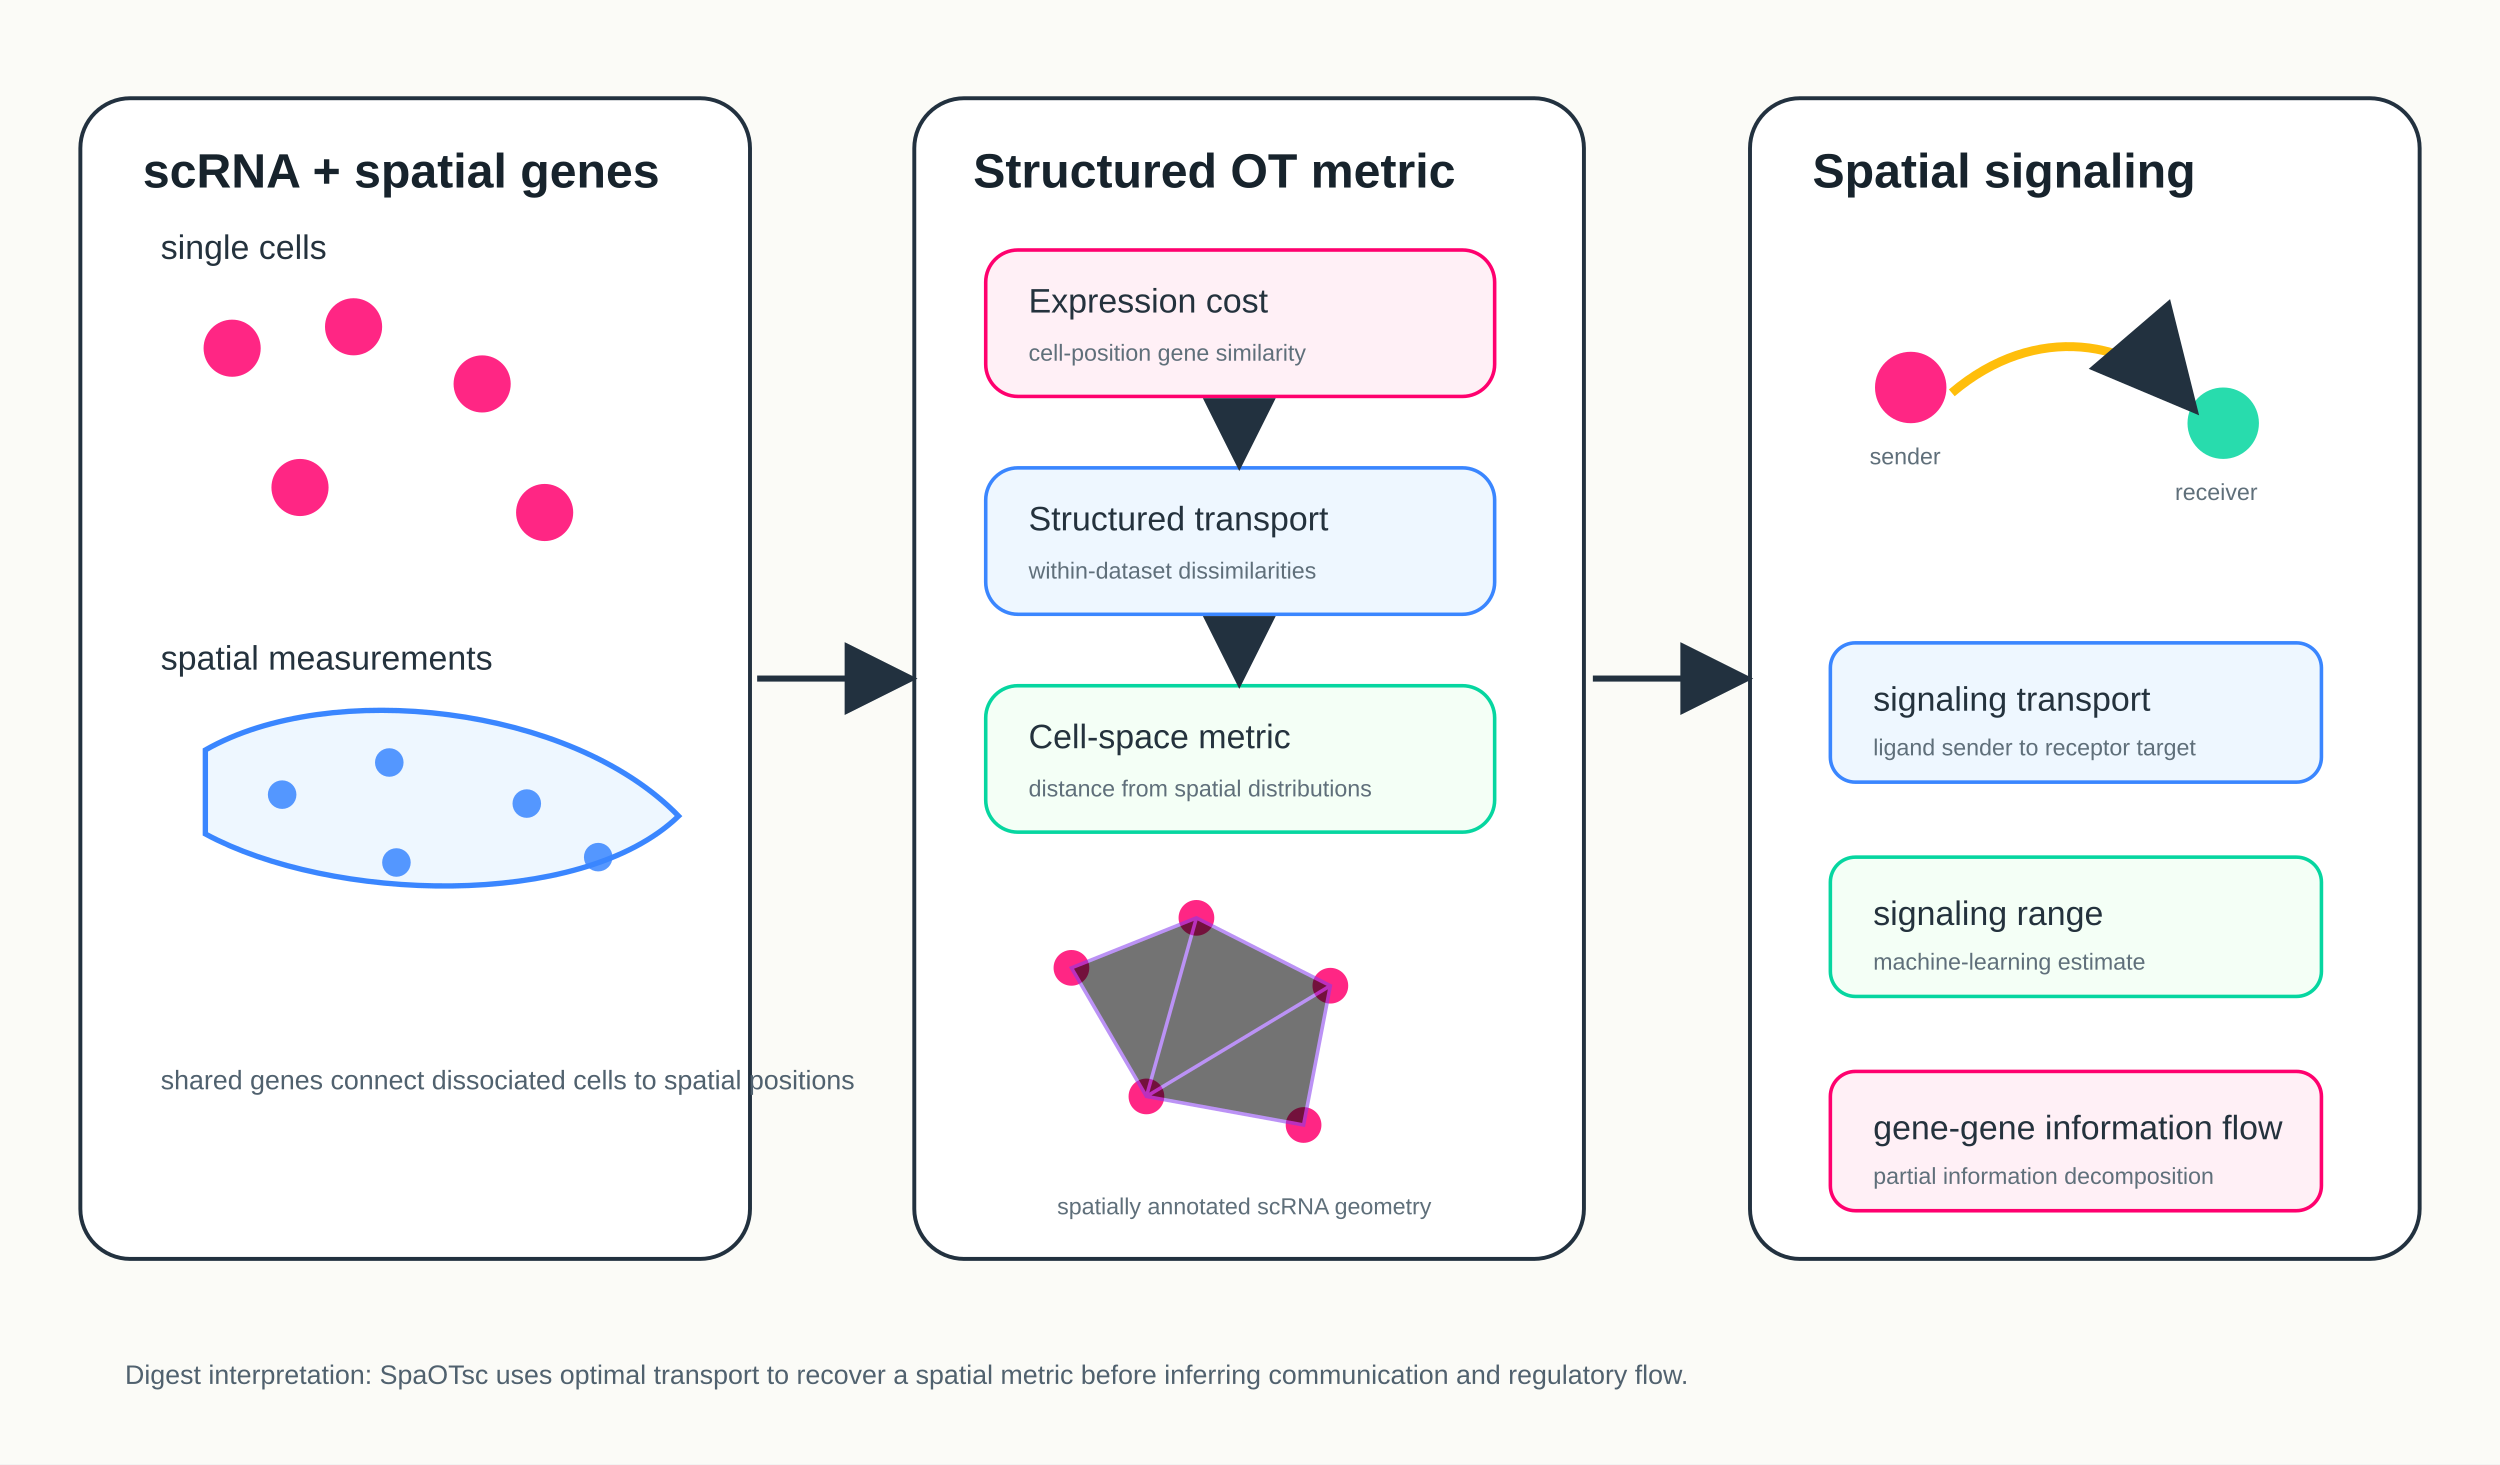
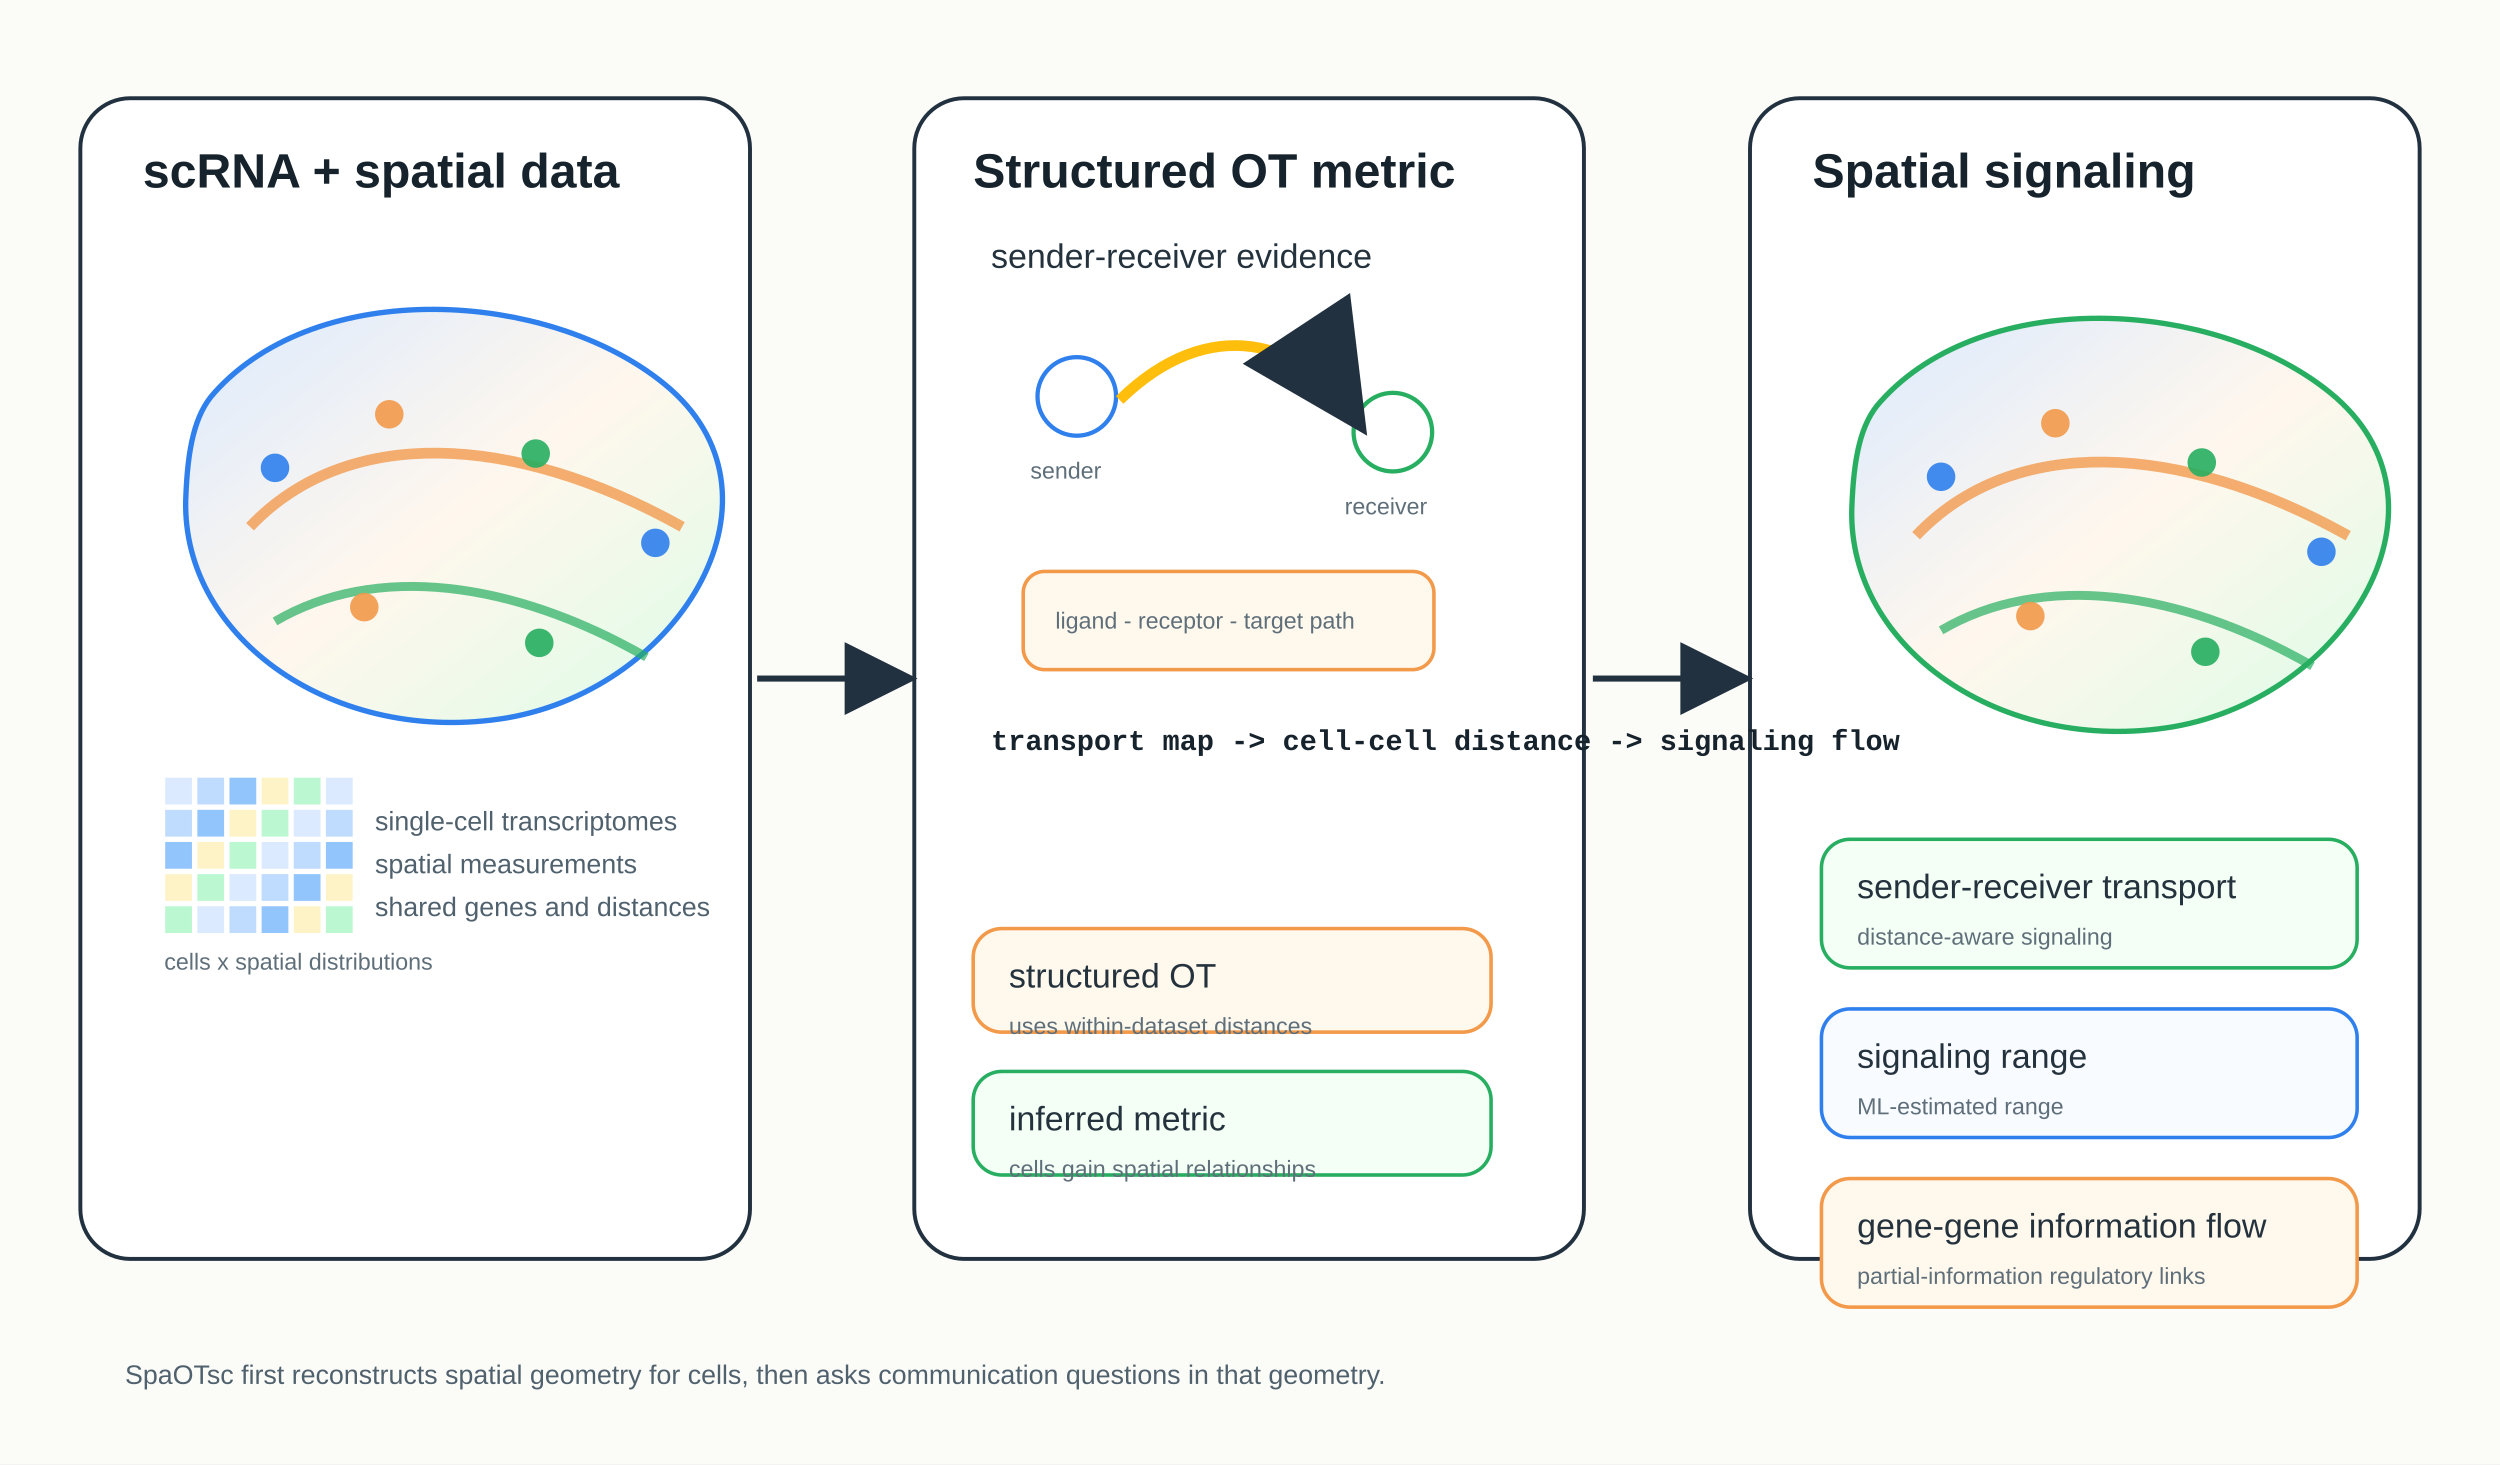
<svg xmlns="http://www.w3.org/2000/svg" width="1400" height="820" viewBox="0 0 1400 820" role="img" aria-labelledby="title desc">
  <defs>
+     <linearGradient id="tissue" x1="0" x2="1" y1="0" y2="1">
+       <stop offset="0" stop-color="#dbeafe" />
+       <stop offset=".5" stop-color="#fff7ed" />
+       <stop offset="1" stop-color="#dcfce7" />
+     </linearGradient>
    <marker id="arrow" markerWidth="12" markerHeight="12" refX="10" refY="6" orient="auto">
      <path d="M0,0 L12,6 L0,12 z" fill="#22313f" />
    </marker>
-     <style>.bg{fill:#fbfbf7}.panel{fill:#fff;stroke:#22313f;stroke-width:2.2}.h{font:700 27px Arial,sans-serif;fill:#17232c}.t{font:19px Arial,sans-serif;fill:#24323d}.s{font:15px Arial,sans-serif;fill:#50616e}.xs{font:13px Arial,sans-serif;fill:#5f6f7a}.arrow{stroke:#22313f;stroke-width:3.4;fill:none;marker-end:url(#arrow)}.sc{fill:#ff006e;opacity:.85}.sp{fill:#3a86ff;opacity:.85}.rec{fill:#06d6a0;opacity:.86}.chip{fill:#fff0f6;stroke:#ff006e;stroke-width:2}.chip2{fill:#eef7ff;stroke:#3a86ff;stroke-width:2}.chip3{fill:#f4fff6;stroke:#06d6a0;stroke-width:2}.link{stroke:#8338ec;stroke-width:2;opacity:.55}.signal{stroke:#ffbe0b;stroke-width:5;fill:none;marker-end:url(#arrow)}</style>
+     <style>
+       .bg{fill:#fbfbf7}.panel{fill:#fff;stroke:#22313f;stroke-width:2.2}.h{font:700 27px Arial,sans-serif;fill:#17232c}.t{font:19px Arial,sans-serif;fill:#24323d}.s{font:15px Arial,sans-serif;fill:#50616e}.xs{font:13px Arial,sans-serif;fill:#5f6f7a}.formula{font:700 16px "Courier New",monospace;fill:#17232c}.arrow{stroke:#22313f;stroke-width:3.4;fill:none;marker-end:url(#arrow)}.arrow2{stroke:#22313f;stroke-width:3;fill:none;marker-end:url(#arrow)}.chip{fill:#f8fbff;stroke:#2f80ed;stroke-width:2}.chip2{fill:#fff8ed;stroke:#f2994a;stroke-width:2}.chip3{fill:#f4fff6;stroke:#27ae60;stroke-width:2}.spot{opacity:.9}.a{fill:#2f80ed}.b{fill:#f2994a}.c{fill:#27ae60}.node{fill:#fff;stroke-width:2.4}.blue{stroke:#2f80ed}.orange{stroke:#f2994a}.green{stroke:#27ae60}.soft{stroke:#7b61ff;stroke-width:2.2;opacity:.58;fill:none}.edge{stroke:#34495e;stroke-width:2.1;opacity:.62;fill:none}.strong{stroke:#f2994a;stroke-width:4;opacity:.85}
+     </style>
  </defs>
  <rect class="bg" width="1400" height="820" />
  <rect class="panel" x="45" y="55" width="375" height="650" rx="28" />
  <rect class="panel" x="512" y="55" width="375" height="650" rx="28" />
  <rect class="panel" x="980" y="55" width="375" height="650" rx="28" />
-   <text class="h" x="80" y="105">scRNA + spatial genes</text>
+   <text class="h" x="80" y="105">scRNA + spatial data</text>
  <text class="h" x="545" y="105">Structured OT metric</text>
  <text class="h" x="1015" y="105">Spatial signaling</text>
-   <g transform="translate(90 145)">
-     <text class="t" x="0" y="0">single cells</text>
-     <circle class="sc" cx="40" cy="50" r="16" />
-     <circle class="sc" cx="108" cy="38" r="16" />
-     <circle class="sc" cx="180" cy="70" r="16" />
-     <circle class="sc" cx="78" cy="128" r="16" />
-     <circle class="sc" cx="215" cy="142" r="16" />
-     <text class="t" x="0" y="230">spatial measurements</text>
-     <path d="M25 275 C95 235 230 250 290 312 C235 365 95 360 25 322 Z" fill="#eef7ff" stroke="#3a86ff" stroke-width="3" />
-     <circle class="sp" cx="68" cy="300" r="8" />
-     <circle class="sp" cx="128" cy="282" r="8" />
-     <circle class="sp" cx="205" cy="305" r="8" />
-     <circle class="sp" cx="245" cy="335" r="8" />
-     <circle class="sp" cx="132" cy="338" r="8" />
-     <text class="s" x="0" y="465">shared genes connect dissociated cells to spatial positions</text>
+   <g transform="translate(82 150)">
+     <path d="M38 70 C96 5 225 12 290 65 C365 126 300 235 202 252 C106 268 20 208 22 130 C23 101 27 82 38 70 Z" fill="url(#tissue)" stroke="#2f80ed" stroke-width="3" />
+     <path d="M58 145 C112 88 205 92 300 145" stroke="#f2994a" stroke-width="6" fill="none" opacity=".78" />
+     <path d="M72 198 C128 165 205 175 280 218" stroke="#27ae60" stroke-width="5" fill="none" opacity=".7" />
+     <circle class="spot a" cx="72" cy="112" r="8" />
+     <circle class="spot b" cx="136" cy="82" r="8" />
+     <circle class="spot c" cx="218" cy="104" r="8" />
+     <circle class="spot a" cx="285" cy="154" r="8" />
+     <circle class="spot b" cx="122" cy="190" r="8" />
+     <circle class="spot c" cx="220" cy="210" r="8" />
  </g>
+   <g>
+     <rect x="92" y="435" width="16" height="16" fill="#dbeafe" stroke="#fff" />
+     <rect x="110" y="435" width="16" height="16" fill="#bfdbfe" stroke="#fff" />
+     <rect x="128" y="435" width="16" height="16" fill="#93c5fd" stroke="#fff" />
+     <rect x="146" y="435" width="16" height="16" fill="#fef3c7" stroke="#fff" />
+     <rect x="164" y="435" width="16" height="16" fill="#bbf7d0" stroke="#fff" />
+     <rect x="182" y="435" width="16" height="16" fill="#dbeafe" stroke="#fff" />
+     <rect x="92" y="453" width="16" height="16" fill="#bfdbfe" stroke="#fff" />
+     <rect x="110" y="453" width="16" height="16" fill="#93c5fd" stroke="#fff" />
+     <rect x="128" y="453" width="16" height="16" fill="#fef3c7" stroke="#fff" />
+     <rect x="146" y="453" width="16" height="16" fill="#bbf7d0" stroke="#fff" />
+     <rect x="164" y="453" width="16" height="16" fill="#dbeafe" stroke="#fff" />
+     <rect x="182" y="453" width="16" height="16" fill="#bfdbfe" stroke="#fff" />
+     <rect x="92" y="471" width="16" height="16" fill="#93c5fd" stroke="#fff" />
+     <rect x="110" y="471" width="16" height="16" fill="#fef3c7" stroke="#fff" />
+     <rect x="128" y="471" width="16" height="16" fill="#bbf7d0" stroke="#fff" />
+     <rect x="146" y="471" width="16" height="16" fill="#dbeafe" stroke="#fff" />
+     <rect x="164" y="471" width="16" height="16" fill="#bfdbfe" stroke="#fff" />
+     <rect x="182" y="471" width="16" height="16" fill="#93c5fd" stroke="#fff" />
+     <rect x="92" y="489" width="16" height="16" fill="#fef3c7" stroke="#fff" />
+     <rect x="110" y="489" width="16" height="16" fill="#bbf7d0" stroke="#fff" />
+     <rect x="128" y="489" width="16" height="16" fill="#dbeafe" stroke="#fff" />
+     <rect x="146" y="489" width="16" height="16" fill="#bfdbfe" stroke="#fff" />
+     <rect x="164" y="489" width="16" height="16" fill="#93c5fd" stroke="#fff" />
+     <rect x="182" y="489" width="16" height="16" fill="#fef3c7" stroke="#fff" />
+     <rect x="92" y="507" width="16" height="16" fill="#bbf7d0" stroke="#fff" />
+     <rect x="110" y="507" width="16" height="16" fill="#dbeafe" stroke="#fff" />
+     <rect x="128" y="507" width="16" height="16" fill="#bfdbfe" stroke="#fff" />
+     <rect x="146" y="507" width="16" height="16" fill="#93c5fd" stroke="#fff" />
+     <rect x="164" y="507" width="16" height="16" fill="#fef3c7" stroke="#fff" />
+     <rect x="182" y="507" width="16" height="16" fill="#bbf7d0" stroke="#fff" />
+     <text class="xs" x="92" y="543">cells x spatial distributions</text>
+   </g>
+   <text class="s" x="210" y="465">single-cell transcriptomes</text>
+   <text class="s" x="210" y="489">spatial measurements</text>
+   <text class="s" x="210" y="513">shared genes and distances</text>
  <path class="arrow" d="M424 380 C462 380 475 380 507 380" />
-   <g transform="translate(552 140)">
-     <rect class="chip" x="0" y="0" width="285" height="82" rx="18" />
-     <text class="t" x="24" y="35">Expression cost</text>
-     <text class="xs" x="24" y="62">cell-position gene similarity</text>
-     <rect class="chip2" x="0" y="122" width="285" height="82" rx="18" />
-     <text class="t" x="24" y="157">Structured transport</text>
-     <text class="xs" x="24" y="184">within-dataset dissimilarities</text>
-     <rect class="chip3" x="0" y="244" width="285" height="82" rx="18" />
-     <text class="t" x="24" y="279">Cell-space metric</text>
-     <text class="xs" x="24" y="306">distance from spatial distributions</text>
-     <path class="arrow" d="M142 85 L142 117" />
-     <path class="arrow" d="M142 207 L142 239" />
-     <g transform="translate(48 402)">
-       <circle class="sc" cx="0" cy="0" r="10" />
-       <circle class="sc" cx="70" cy="-28" r="10" />
-       <circle class="sc" cx="145" cy="10" r="10" />
-       <circle class="sc" cx="42" cy="72" r="10" />
-       <circle class="sc" cx="130" cy="88" r="10" />
-       <path class="link" d="M0 0 L70 -28 L145 10 L130 88 L42 72 Z M70 -28 L42 72 M145 10 L42 72" />
-       <text class="xs" x="-8" y="138">spatially annotated scRNA geometry</text>
+   <g transform="translate(555 150)">
+     <text class="t" x="0" y="0">sender-receiver evidence</text>
+     <circle class="node blue" cx="48" cy="72" r="22" />
+     <text class="xs" x="22" y="118">sender</text>
+     <circle class="node green" cx="225" cy="92" r="22" />
+     <text class="xs" x="198" y="138">receiver</text>
+     <path d="M72 74 C122 25 175 40 204 84" stroke="#ffbe0b" stroke-width="6" fill="none" marker-end="url(#arrow)" />
+     <rect class="chip2" x="18" y="170" width="230" height="55" rx="12" />
+     <text class="xs" x="36" y="202">ligand - receptor - target path</text>
+     <text class="formula" x="0" y="270">transport map -&gt; cell-cell distance -&gt; signaling flow</text>
+   </g>
+   <rect class="chip2" x="545" y="520" width="290" height="58" rx="16" />
+   <text class="t" x="565" y="553">structured OT</text>
+   <text class="xs" x="565" y="579">uses within-dataset distances</text>
+   <rect class="chip3" x="545" y="600" width="290" height="58" rx="16" />
+   <text class="t" x="565" y="633">inferred metric</text>
+   <text class="xs" x="565" y="659">cells gain spatial relationships</text>
+   <path class="arrow" d="M892 380 C930 380 945 380 975 380" />
+   <g transform="translate(1015 155)">
+     <g transform="translate(0 0)">
+       <path d="M38 70 C96 5 225 12 290 65 C365 126 300 235 202 252 C106 268 20 208 22 130 C23 101 27 82 38 70 Z" fill="url(#tissue)" stroke="#27ae60" stroke-width="3" />
+       <path d="M58 145 C112 88 205 92 300 145" stroke="#f2994a" stroke-width="6" fill="none" opacity=".78" />
+       <path d="M72 198 C128 165 205 175 280 218" stroke="#27ae60" stroke-width="5" fill="none" opacity=".7" />
+       <circle class="spot a" cx="72" cy="112" r="8" />
+       <circle class="spot b" cx="136" cy="82" r="8" />
+       <circle class="spot c" cx="218" cy="104" r="8" />
+       <circle class="spot a" cx="285" cy="154" r="8" />
+       <circle class="spot b" cx="122" cy="190" r="8" />
+       <circle class="spot c" cx="220" cy="210" r="8" />
    </g>
+     <rect class="chip3" x="5" y="315" width="300" height="72" rx="16" />
+     <text class="t" x="25" y="348">sender-receiver transport</text>
+     <text class="xs" x="25" y="374">distance-aware signaling</text>
+     <rect class="chip" x="5" y="410" width="300" height="72" rx="16" />
+     <text class="t" x="25" y="443">signaling range</text>
+     <text class="xs" x="25" y="469">ML-estimated range</text>
+     <rect class="chip2" x="5" y="505" width="300" height="72" rx="16" />
+     <text class="t" x="25" y="538">gene-gene information flow</text>
+     <text class="xs" x="25" y="564">partial-information regulatory links</text>
  </g>
-   <path class="arrow" d="M892 380 C930 380 945 380 975 380" />
-   <g transform="translate(1025 145)">
-     <circle class="sc" cx="45" cy="72" r="20" />
-     <text class="xs" x="22" y="115">sender</text>
-     <circle class="rec" cx="220" cy="92" r="20" />
-     <text class="xs" x="193" y="135">receiver</text>
-     <path class="signal" d="M68 75 C115 35 170 45 200 80" />
-     <rect class="chip2" x="0" y="215" width="275" height="78" rx="14" />
-     <text class="t" x="24" y="253">signaling transport</text>
-     <text class="xs" x="24" y="278">ligand sender to receptor target</text>
-     <rect class="chip3" x="0" y="335" width="275" height="78" rx="14" />
-     <text class="t" x="24" y="373">signaling range</text>
-     <text class="xs" x="24" y="398">machine-learning estimate</text>
-     <rect class="chip" x="0" y="455" width="275" height="78" rx="14" />
-     <text class="t" x="24" y="493">gene-gene information flow</text>
-     <text class="xs" x="24" y="518">partial information decomposition</text>
-   </g>
-   <text class="s" x="70" y="775">Digest interpretation: SpaOTsc uses optimal transport to recover a spatial metric before inferring communication and regulatory flow.</text>
+   <text class="s" x="70" y="775">SpaOTsc first reconstructs spatial geometry for cells, then asks communication questions in that geometry.</text>
</svg>
